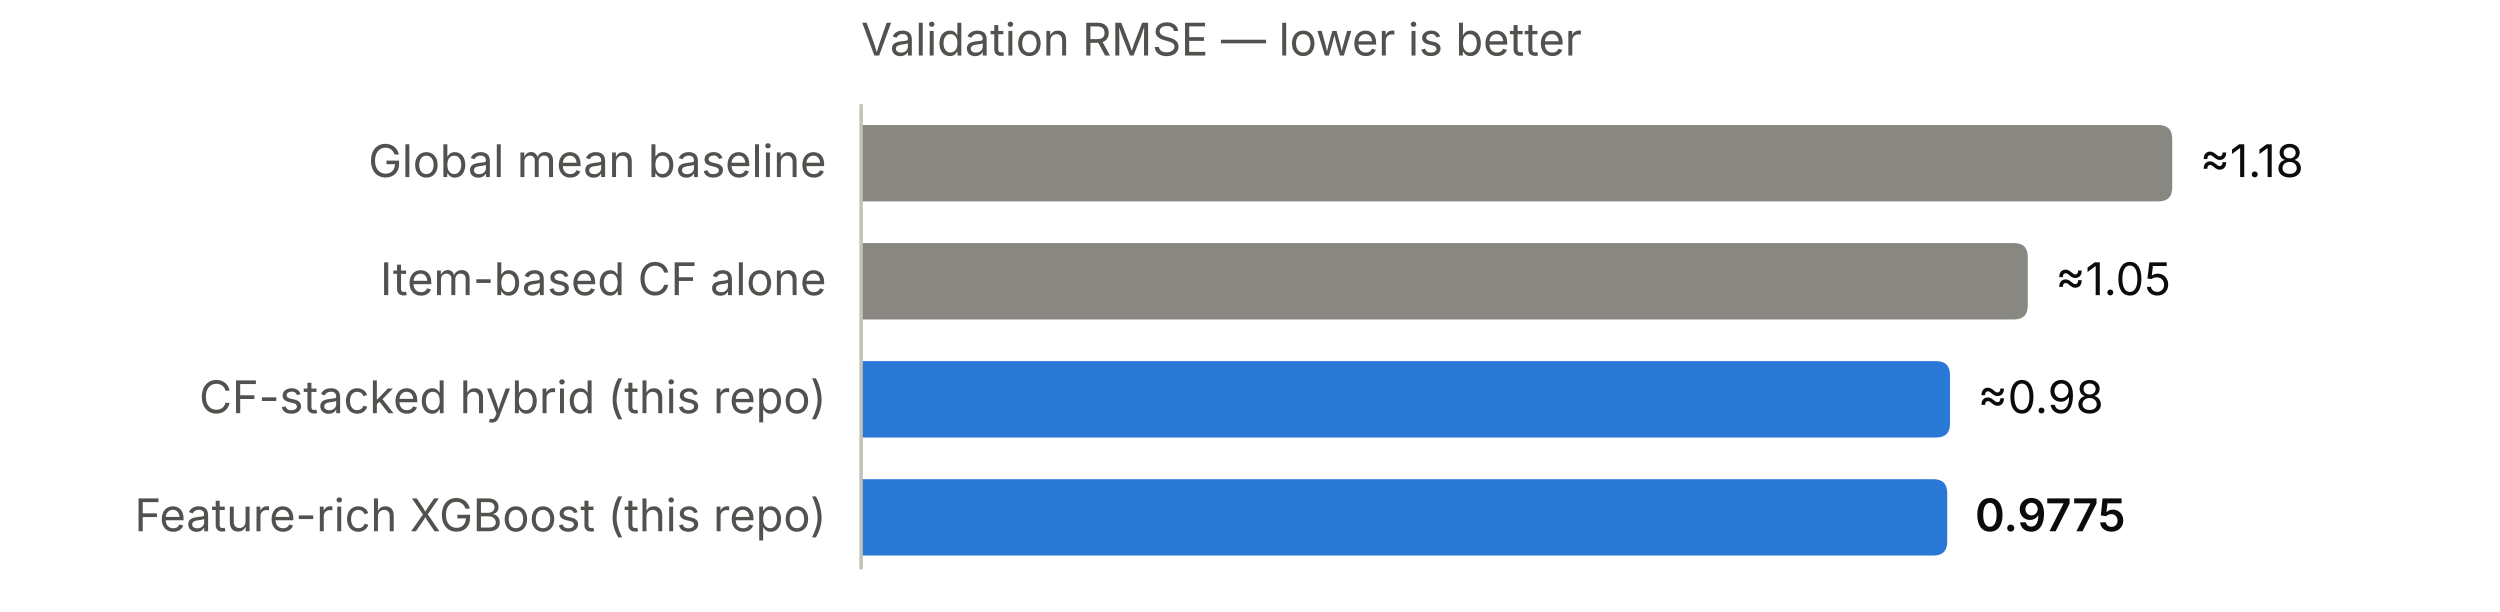
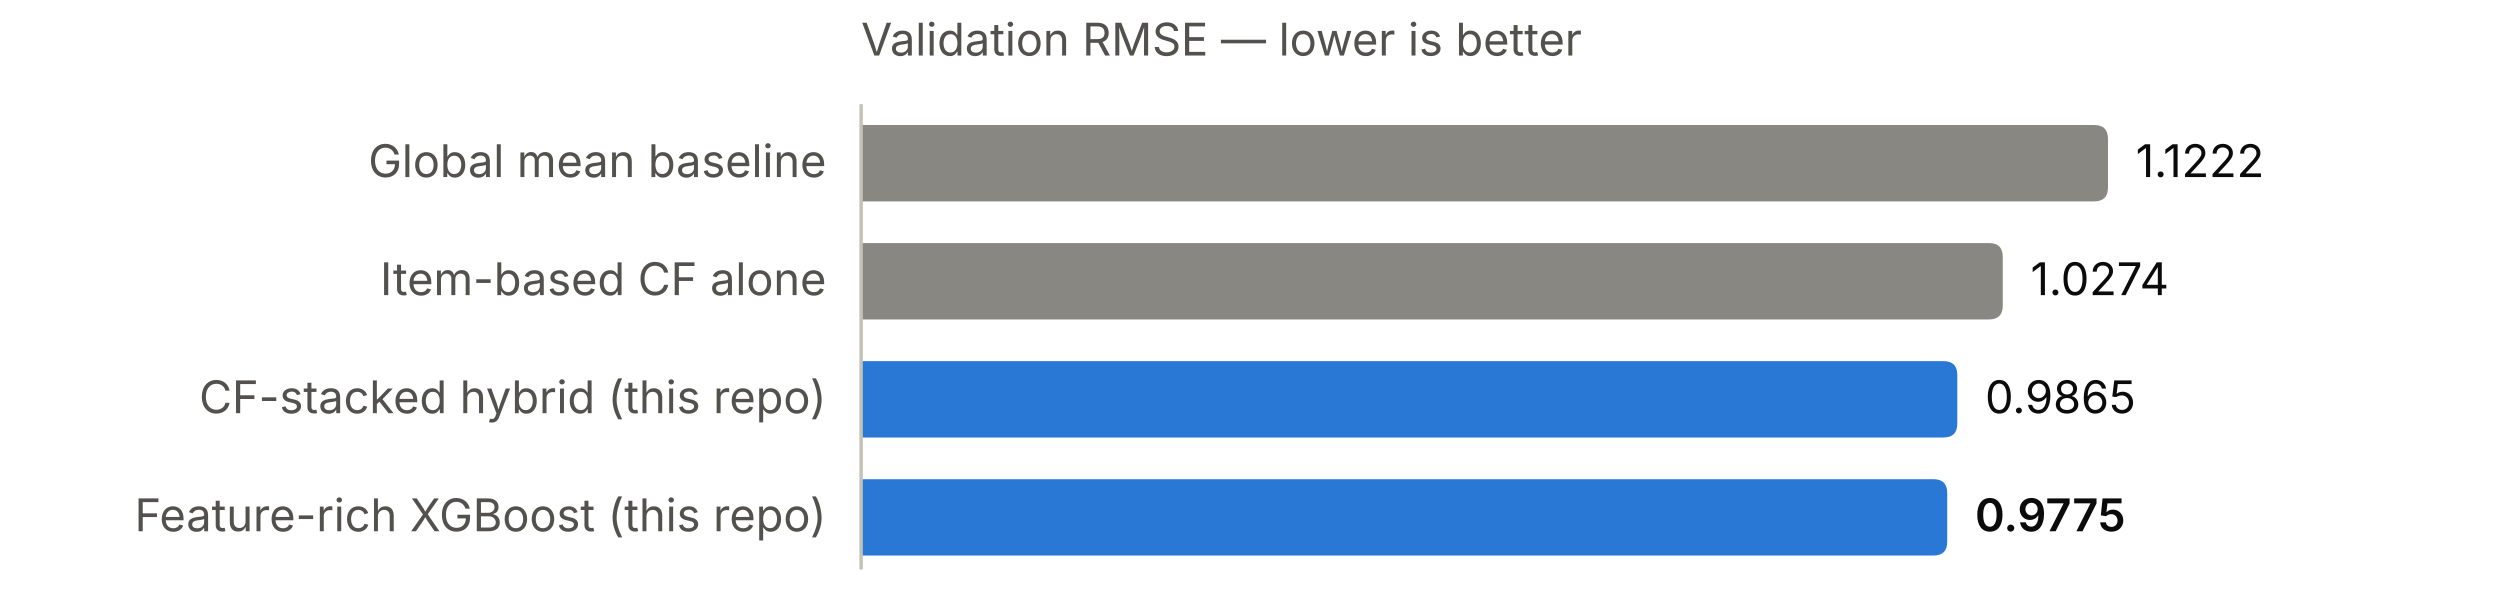
<svg xmlns="http://www.w3.org/2000/svg" viewBox="0 0 720 176" width="720" height="176" role="img" aria-label="Validation RMSE by model, lower is better">
  <text x="248" y="16" font-family="system-ui,-apple-system,Segoe UI,sans-serif" font-size="13" fill="#52514e">Validation RMSE — lower is better</text>
  <text x="238" y="51" font-family="system-ui,-apple-system,Segoe UI,sans-serif" font-size="13" fill="#52514e" text-anchor="end">Global mean baseline</text>
-   <path d="M248,36 H621.6 q4,0 4,4 v14 q0,4 -4,4 H248 Z" fill="#898781" />
-   <text x="633.6" y="51" font-family="system-ui,-apple-system,Segoe UI,sans-serif" font-size="13" font-weight="400" fill="#0b0b0b">≈1.18</text>
+   <path d="M248,36 H603.1 q4,0 4,4 v14 q0,4 -4,4 H248 Z" fill="#898781" />
+   <text x="615.1" y="51" font-family="system-ui,-apple-system,Segoe UI,sans-serif" font-size="13" font-weight="400" fill="#0b0b0b">1.1222</text>
  <text x="238" y="85" font-family="system-ui,-apple-system,Segoe UI,sans-serif" font-size="13" fill="#52514e" text-anchor="end">Item-based CF alone</text>
-   <path d="M248,70 H580.0 q4,0 4,4 v14 q0,4 -4,4 H248 Z" fill="#898781" />
-   <text x="592.0" y="85" font-family="system-ui,-apple-system,Segoe UI,sans-serif" font-size="13" font-weight="400" fill="#0b0b0b">≈1.05</text>
+   <path d="M248,70 H572.8 q4,0 4,4 v14 q0,4 -4,4 H248 Z" fill="#898781" />
+   <text x="584.8" y="85" font-family="system-ui,-apple-system,Segoe UI,sans-serif" font-size="13" font-weight="400" fill="#0b0b0b">1.0274</text>
  <text x="238" y="119" font-family="system-ui,-apple-system,Segoe UI,sans-serif" font-size="13" fill="#52514e" text-anchor="end">CF-stacked hybrid (this repo)</text>
-   <path d="M248,104 H557.6 q4,0 4,4 v14 q0,4 -4,4 H248 Z" fill="#2a78d6" />
-   <text x="569.6" y="119" font-family="system-ui,-apple-system,Segoe UI,sans-serif" font-size="13" font-weight="400" fill="#0b0b0b">≈0.98</text>
+   <path d="M248,104 H559.7 q4,0 4,4 v14 q0,4 -4,4 H248 Z" fill="#2a78d6" />
+   <text x="571.7" y="119" font-family="system-ui,-apple-system,Segoe UI,sans-serif" font-size="13" font-weight="400" fill="#0b0b0b">0.9865</text>
  <text x="238" y="153" font-family="system-ui,-apple-system,Segoe UI,sans-serif" font-size="13" fill="#52514e" text-anchor="end">Feature-rich XGBoost (this repo)</text>
  <path d="M248,138 H556.8 q4,0 4,4 v14 q0,4 -4,4 H248 Z" fill="#2a78d6" />
  <text x="568.8" y="153" font-family="system-ui,-apple-system,Segoe UI,sans-serif" font-size="13" font-weight="600" fill="#0b0b0b">0.9775</text>
  <line x1="248" y1="30" x2="248" y2="164" stroke="#c3c2b7" stroke-width="1" />
</svg>
